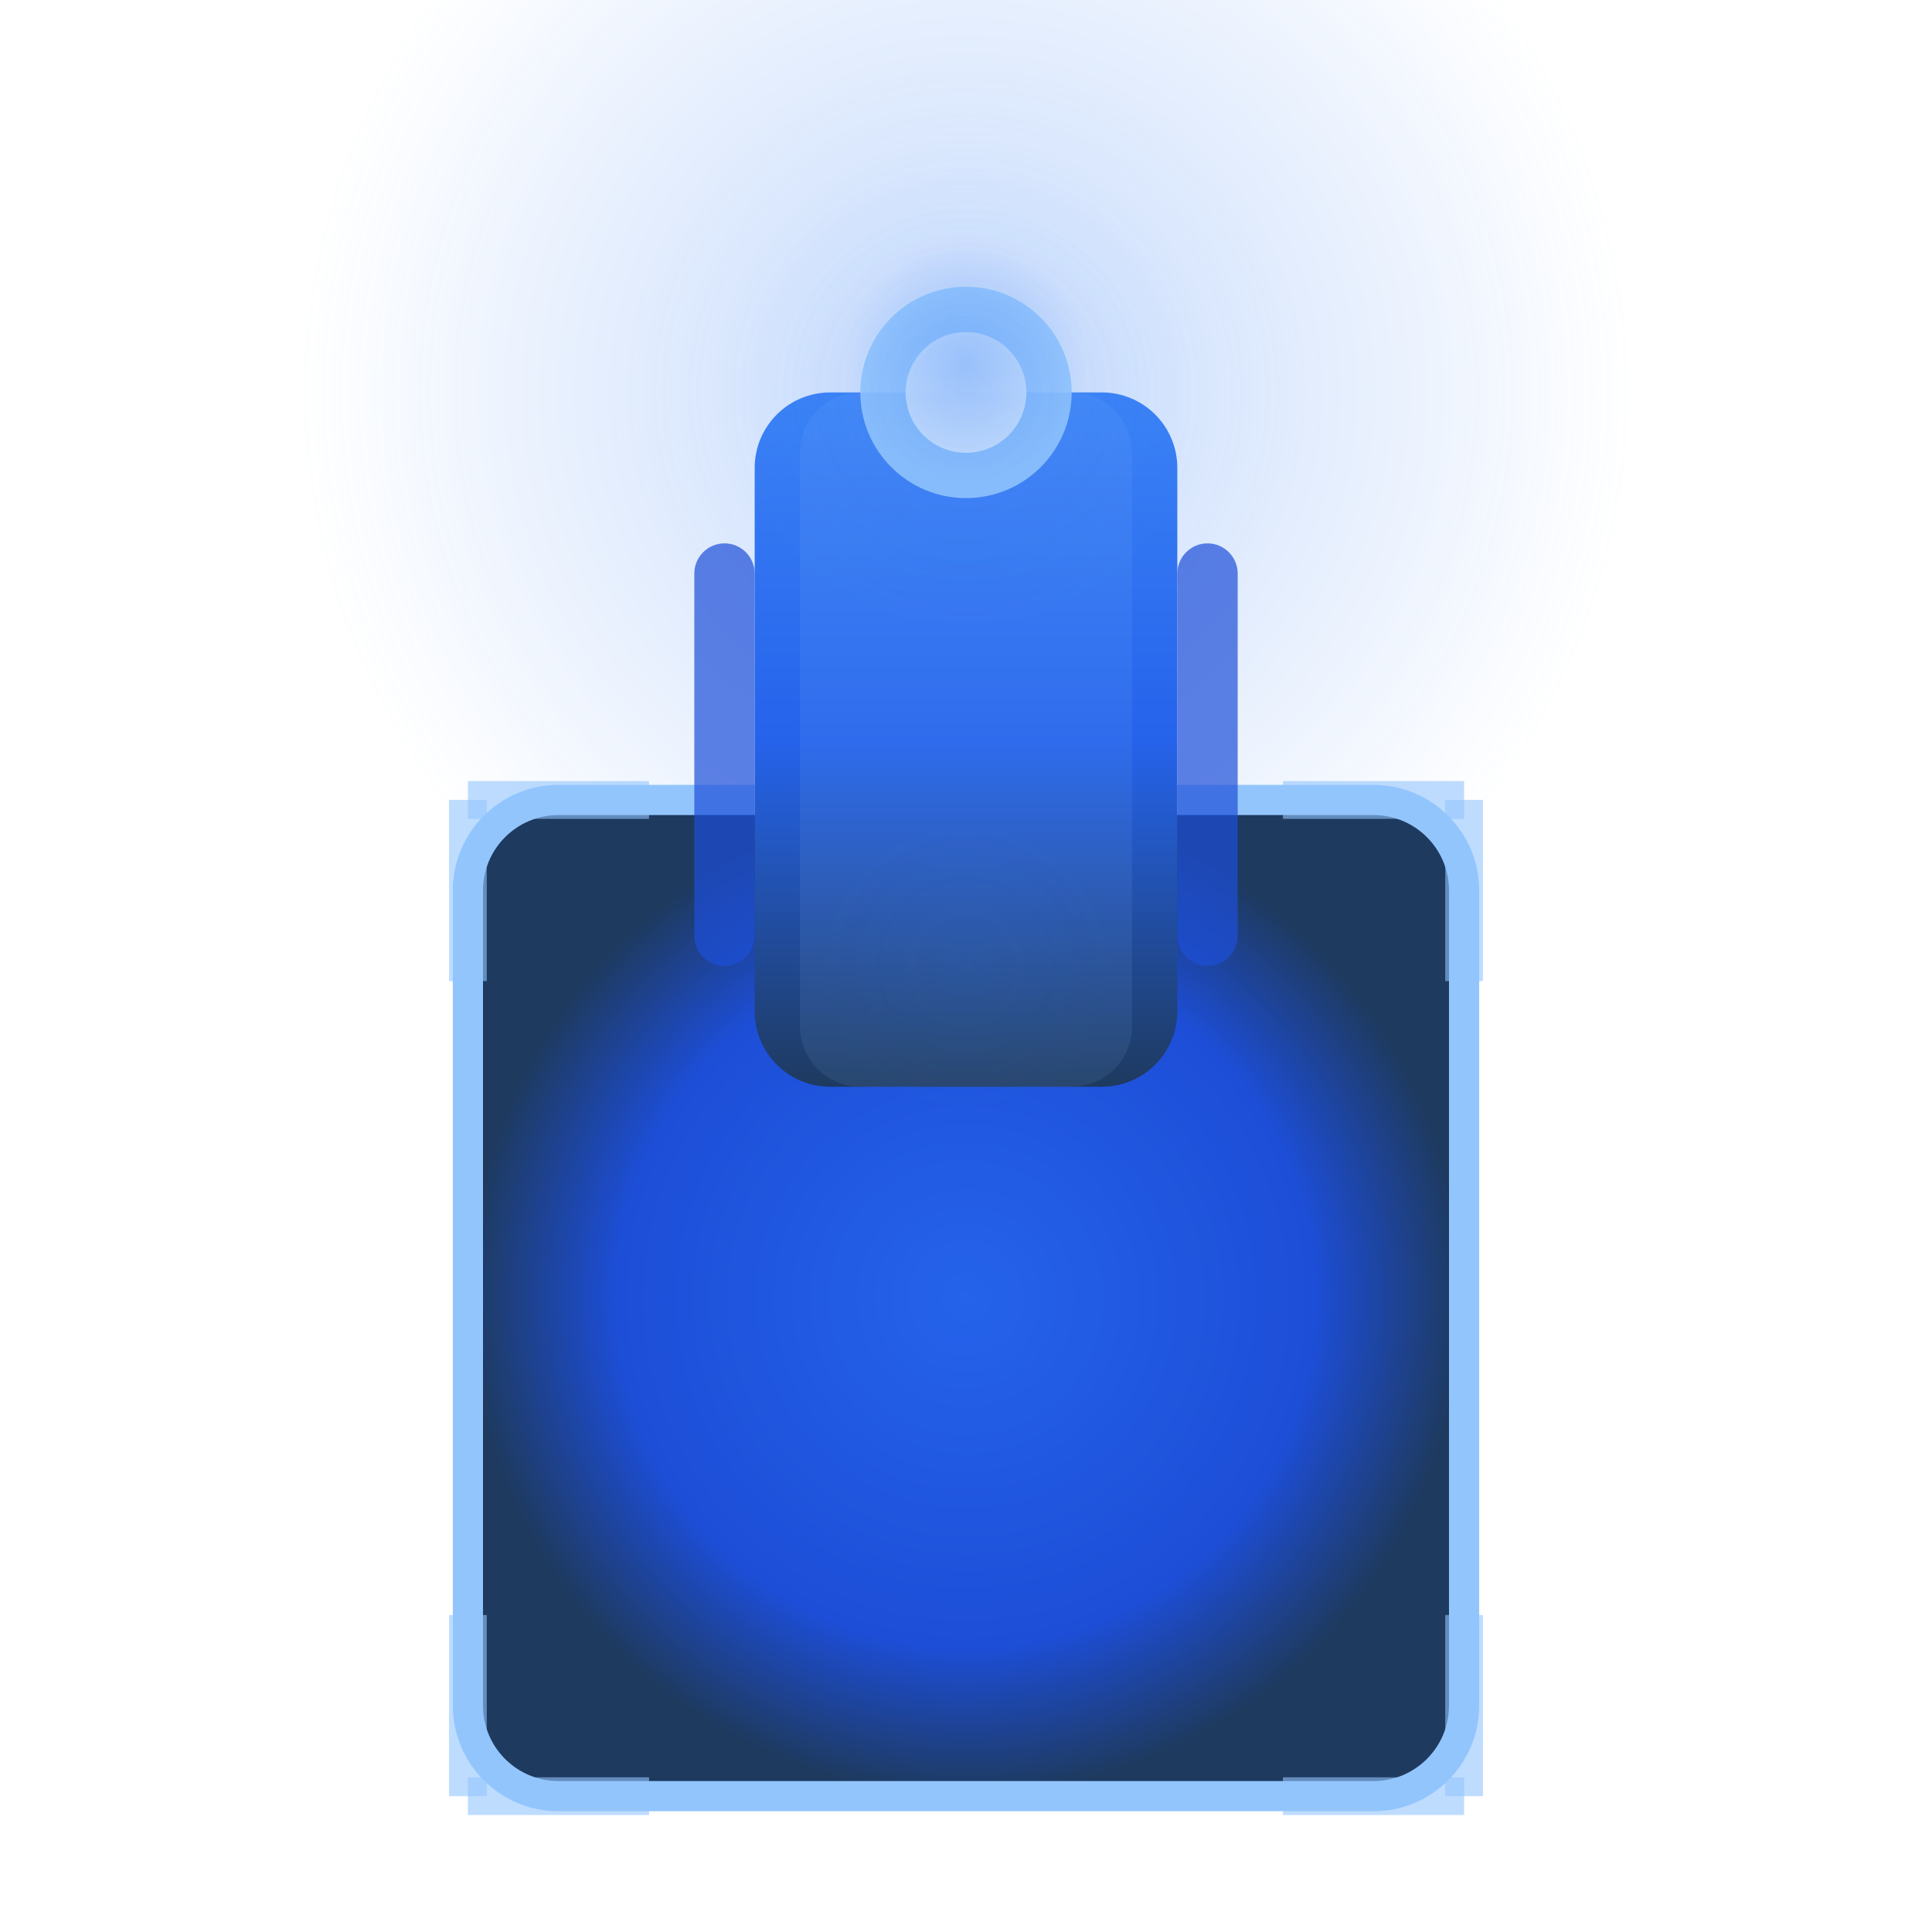
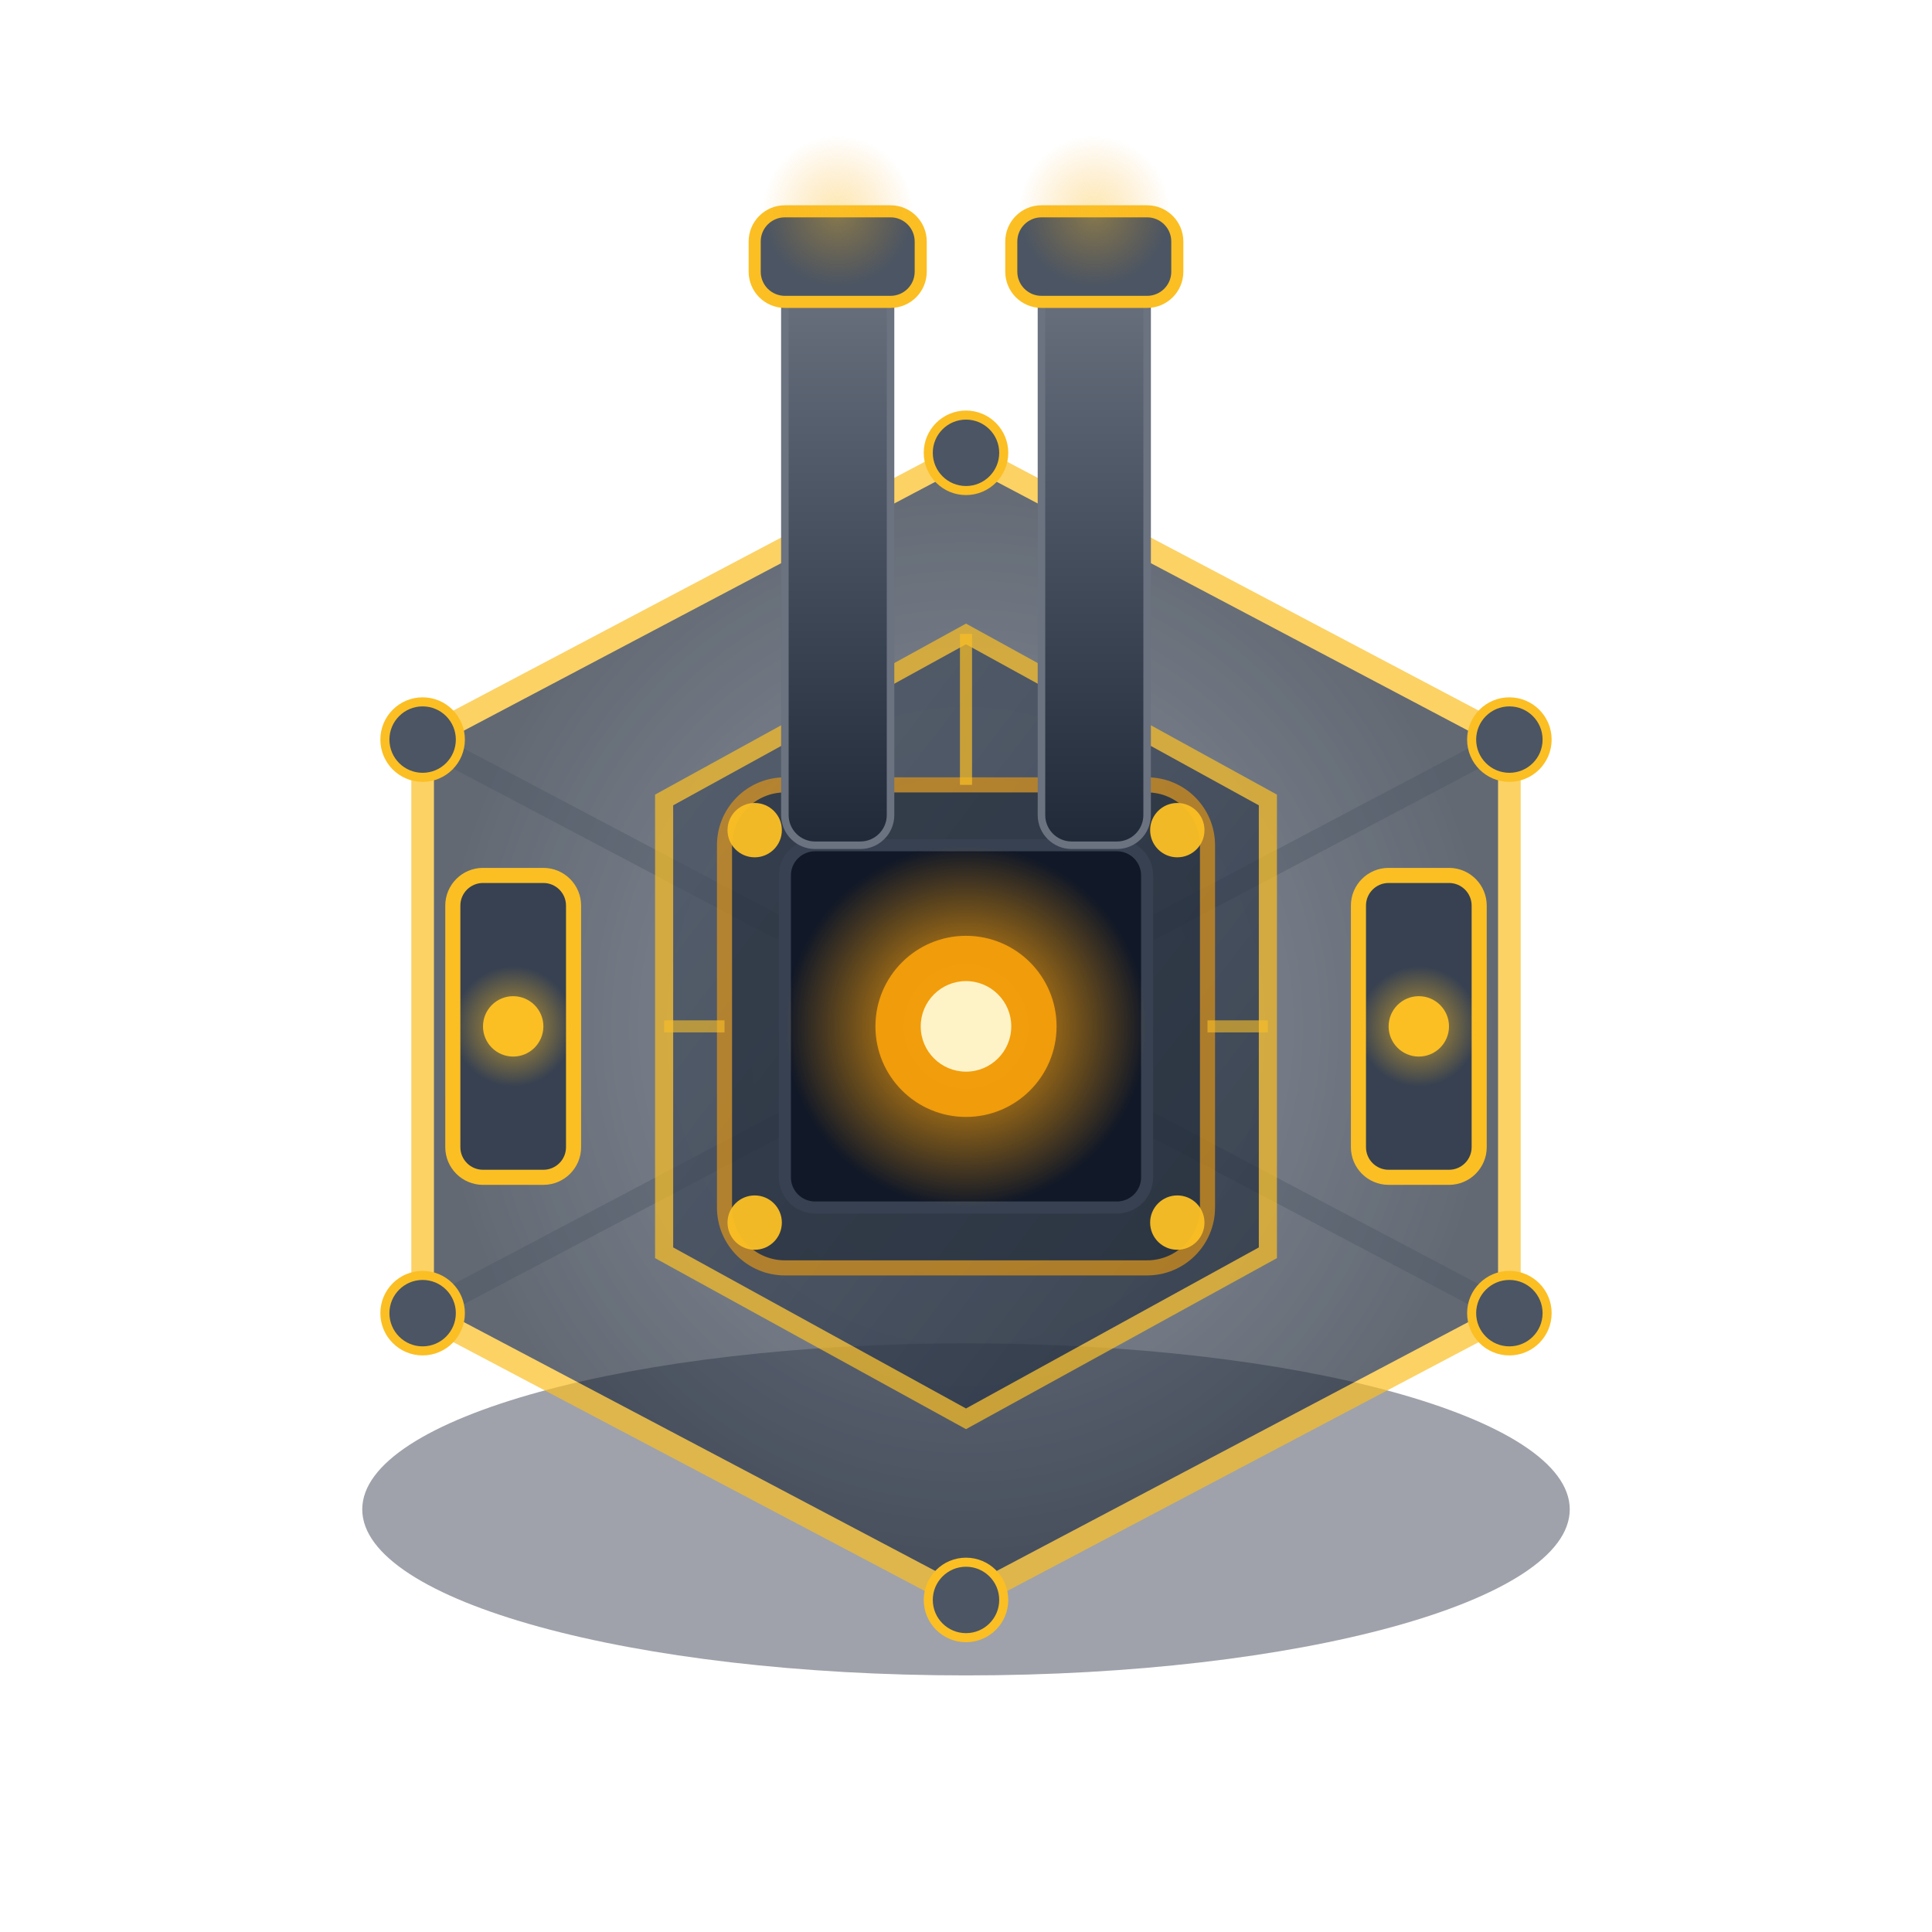
<svg xmlns="http://www.w3.org/2000/svg" viewBox="0 0 128 128">
  <defs>
-     <radialGradient id="tg0" cx="50%" cy="50%" r="50%">
-       <stop offset="0%" stop-color="#3b82f6" stop-opacity="0.3" />
-       <stop offset="100%" stop-color="#3b82f6" stop-opacity="0" />
+     <radialGradient id="baseFill" cx="50%" cy="50%" r="50%">
+       <stop offset="0%" stop-color="#4b5563" />
+       <stop offset="60%" stop-color="#374151" />
+       <stop offset="100%" stop-color="#1f2937" />
    </radialGradient>
-     <radialGradient id="tg1" cx="50%" cy="50%" r="50%">
-       <stop offset="0%" stop-color="#2563eb" />
-       <stop offset="70%" stop-color="#1d4ed8" />
-       <stop offset="100%" stop-color="#1e3a5f" />
+     <linearGradient id="armorGrad" x1="0%" y1="0%" x2="100%" y2="100%">
+       <stop offset="0%" stop-color="#4b5563" />
+       <stop offset="50%" stop-color="#374151" />
+       <stop offset="100%" stop-color="#1f2937" />
+     </linearGradient>
+     <linearGradient id="barrelGrad" x1="0%" y1="0%" x2="0%" y2="100%">
+       <stop offset="0%" stop-color="#6b7280" />
+       <stop offset="40%" stop-color="#4b5563" />
+       <stop offset="100%" stop-color="#1f2937" />
+     </linearGradient>
+     <radialGradient id="coreCharge" cx="50%" cy="50%" r="50%">
+       <stop offset="0%" stop-color="#fbbf24" />
+       <stop offset="30%" stop-color="#f59e0b" stop-opacity="0.9" />
+       <stop offset="100%" stop-color="#f59e0b" stop-opacity="0" />
    </radialGradient>
-     <linearGradient id="tg2" x1="0%" y1="0%" x2="0%" y2="100%">
-       <stop offset="0%" stop-color="#3b82f6" />
-       <stop offset="50%" stop-color="#2563eb" />
-       <stop offset="100%" stop-color="#1e3a5f" />
-     </linearGradient>
-     <radialGradient id="tg3" cx="50%" cy="50%" r="50%">
-       <stop offset="0%" stop-color="#3b82f6" stop-opacity="0.3" />
-       <stop offset="100%" stop-color="#3b82f6" stop-opacity="0" />
+     <radialGradient id="muzzleCharge" cx="50%" cy="50%" r="50%">
+       <stop offset="0%" stop-color="#fbbf24" stop-opacity="0.7" />
+       <stop offset="100%" stop-color="#f59e0b" stop-opacity="0" />
    </radialGradient>
-     <radialGradient id="tg4" cx="50%" cy="50%" r="50%">
-       <stop offset="0%" stop-color="#3b82f6" stop-opacity="0.15" />
-       <stop offset="100%" stop-color="#3b82f6" stop-opacity="0" />
-     </radialGradient>
-     <radialGradient id="tg5" cx="50%" cy="50%" r="50%">
-       <stop offset="0%" stop-color="#3b82f6" stop-opacity="0.3" />
-       <stop offset="100%" stop-color="#3b82f6" stop-opacity="0" />
+     <radialGradient id="shieldGlow" cx="50%" cy="50%" r="50%">
+       <stop offset="0%" stop-color="#fbbf24" stop-opacity="0.7" />
+       <stop offset="100%" stop-color="#fbbf24" stop-opacity="0" />
    </radialGradient>
  </defs>
-   <circle cx="64" cy="26" r="44" fill="url(#tg0)" />
-   <rect x="31" y="53" width="66" height="66" rx="6" fill="url(#tg1)" stroke="#93c5fd" stroke-width="2" />
-   <line x1="31" y1="53" x2="43" y2="53" stroke="#93c5fd" stroke-width="2.5" opacity="0.6" />
-   <line x1="31" y1="53" x2="31" y2="65" stroke="#93c5fd" stroke-width="2.5" opacity="0.6" />
-   <line x1="97" y1="53" x2="85" y2="53" stroke="#93c5fd" stroke-width="2.5" opacity="0.6" />
-   <line x1="97" y1="53" x2="97" y2="65" stroke="#93c5fd" stroke-width="2.5" opacity="0.6" />
-   <line x1="31" y1="119" x2="43" y2="119" stroke="#93c5fd" stroke-width="2.5" opacity="0.6" />
-   <line x1="31" y1="119" x2="31" y2="107" stroke="#93c5fd" stroke-width="2.5" opacity="0.6" />
-   <line x1="97" y1="119" x2="85" y2="119" stroke="#93c5fd" stroke-width="2.5" opacity="0.6" />
-   <line x1="97" y1="119" x2="97" y2="107" stroke="#93c5fd" stroke-width="2.5" opacity="0.6" />
-   <rect x="46" y="36" width="4" height="28" rx="2" fill="#1d4ed8" opacity="0.7" />
-   <rect x="78" y="36" width="4" height="28" rx="2" fill="#1d4ed8" opacity="0.7" />
-   <rect x="50" y="26" width="28" height="46" rx="5" fill="url(#tg2)" />
-   <rect x="53" y="26" width="22" height="46" rx="4" fill="#93c5fd" opacity="0.1" />
-   <circle cx="64" cy="26" r="7" fill="#93c5fd" opacity="0.9" />
-   <circle cx="64" cy="26" r="4" fill="#dbeafe" opacity="0.8" />
-   <g opacity="0.30">
-     <circle cx="64" cy="26" r="16" fill="url(#tg3)" />
-     <circle cx="64" cy="64" r="10" fill="url(#tg4)" />
-   </g>
-   <circle cx="64" cy="24" r="8" fill="url(#tg5)" />
+   <ellipse cx="64" cy="100" rx="40" ry="11" fill="#0f172a" opacity="0.4" />
+   <polygon points="64,30 100,49 100,87 64,106 28,87 28,49" fill="url(#baseFill)" stroke="#fbbf24" stroke-width="1.5" opacity="0.7" />
+   <line x1="28" y1="49" x2="64" y2="68" stroke="#4b5563" stroke-width="1.5" opacity="0.4" />
+   <line x1="100" y1="49" x2="64" y2="68" stroke="#4b5563" stroke-width="1.5" opacity="0.4" />
+   <line x1="28" y1="87" x2="64" y2="68" stroke="#4b5563" stroke-width="1.5" opacity="0.4" />
+   <line x1="100" y1="87" x2="64" y2="68" stroke="#4b5563" stroke-width="1.5" opacity="0.4" />
+   <polygon points="64,42 84,53 84,83 64,94 44,83 44,53" fill="url(#armorGrad)" stroke="#fbbf24" stroke-width="1.2" opacity="0.7" />
+   <circle cx="64" cy="30" r="2.5" fill="#4b5563" stroke="#fbbf24" stroke-width="0.6" />
+   <circle cx="100" cy="49" r="2.5" fill="#4b5563" stroke="#fbbf24" stroke-width="0.6" />
+   <circle cx="100" cy="87" r="2.5" fill="#4b5563" stroke="#fbbf24" stroke-width="0.6" />
+   <circle cx="64" cy="106" r="2.5" fill="#4b5563" stroke="#fbbf24" stroke-width="0.6" />
+   <circle cx="28" cy="87" r="2.5" fill="#4b5563" stroke="#fbbf24" stroke-width="0.6" />
+   <circle cx="28" cy="49" r="2.5" fill="#4b5563" stroke="#fbbf24" stroke-width="0.6" />
+   <rect x="30" y="58" width="8" height="20" rx="2" fill="#374151" stroke="#fbbf24" stroke-width="1" />
+   <circle cx="34" cy="68" r="4" fill="url(#shieldGlow)" />
+   <circle cx="34" cy="68" r="2" fill="#fbbf24" />
+   <rect x="90" y="58" width="8" height="20" rx="2" fill="#374151" stroke="#fbbf24" stroke-width="1" />
+   <circle cx="94" cy="68" r="4" fill="url(#shieldGlow)" />
+   <circle cx="94" cy="68" r="2" fill="#fbbf24" />
+   <rect x="48" y="52" width="32" height="32" rx="4" fill="#1f2937" stroke="#f59e0b" stroke-width="1" opacity="0.6" />
+   <rect x="52" y="56" width="24" height="24" rx="2" fill="#111827" stroke="#374151" stroke-width="0.8" />
+   <rect x="52" y="18" width="7" height="38" rx="2" fill="url(#barrelGrad)" stroke="#6b7280" stroke-width="0.5" />
+   <rect x="69" y="18" width="7" height="38" rx="2" fill="url(#barrelGrad)" stroke="#6b7280" stroke-width="0.5" />
+   <rect x="50" y="14" width="11" height="6" rx="2" fill="#4b5563" stroke="#fbbf24" stroke-width="0.8" />
+   <rect x="67" y="14" width="11" height="6" rx="2" fill="#4b5563" stroke="#fbbf24" stroke-width="0.8" />
+   <circle cx="55.5" cy="14" r="5" fill="url(#muzzleCharge)" opacity="0.5" />
+   <circle cx="72.5" cy="14" r="5" fill="url(#muzzleCharge)" opacity="0.5" />
+   <circle cx="64" cy="68" r="12" fill="url(#coreCharge)" opacity="0.85" />
+   <circle cx="64" cy="68" r="6" fill="#f59e0b" opacity="0.95" />
+   <circle cx="64" cy="68" r="3" fill="#fef3c7" />
+   <circle cx="50" cy="55" r="1.8" fill="#fbbf24" opacity="0.95" />
+   <circle cx="78" cy="55" r="1.8" fill="#fbbf24" opacity="0.95" />
+   <circle cx="50" cy="81" r="1.8" fill="#fbbf24" opacity="0.95" />
+   <circle cx="78" cy="81" r="1.8" fill="#fbbf24" opacity="0.95" />
+   <line x1="64" y1="42" x2="64" y2="52" stroke="#fbbf24" stroke-width="0.8" opacity="0.7" />
+   <line x1="44" y1="68" x2="48" y2="68" stroke="#fbbf24" stroke-width="0.8" opacity="0.6" />
+   <line x1="84" y1="68" x2="80" y2="68" stroke="#fbbf24" stroke-width="0.8" opacity="0.6" />
</svg>
